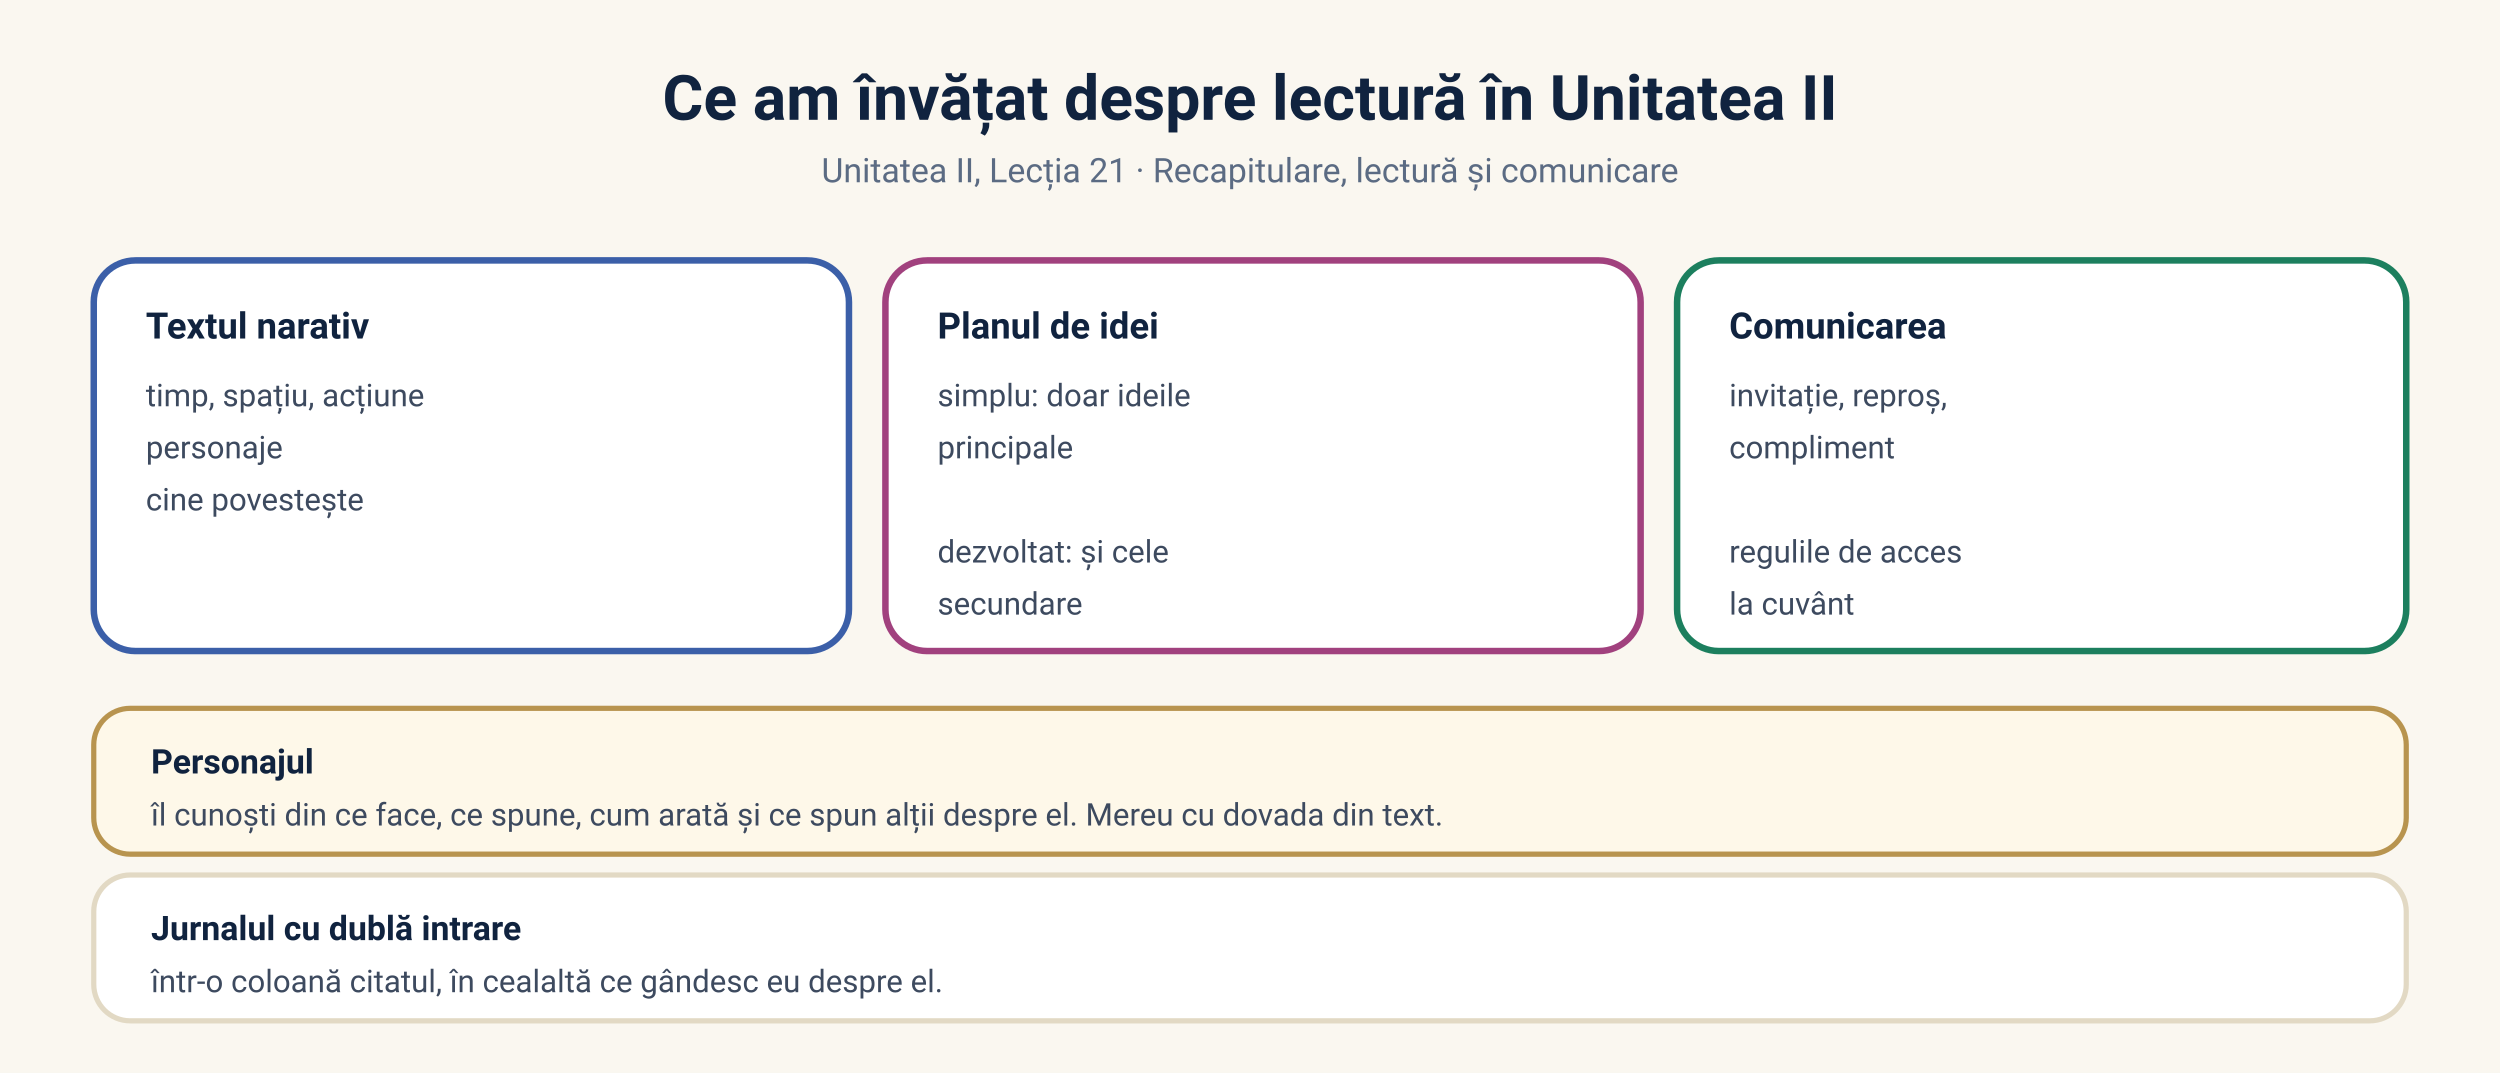
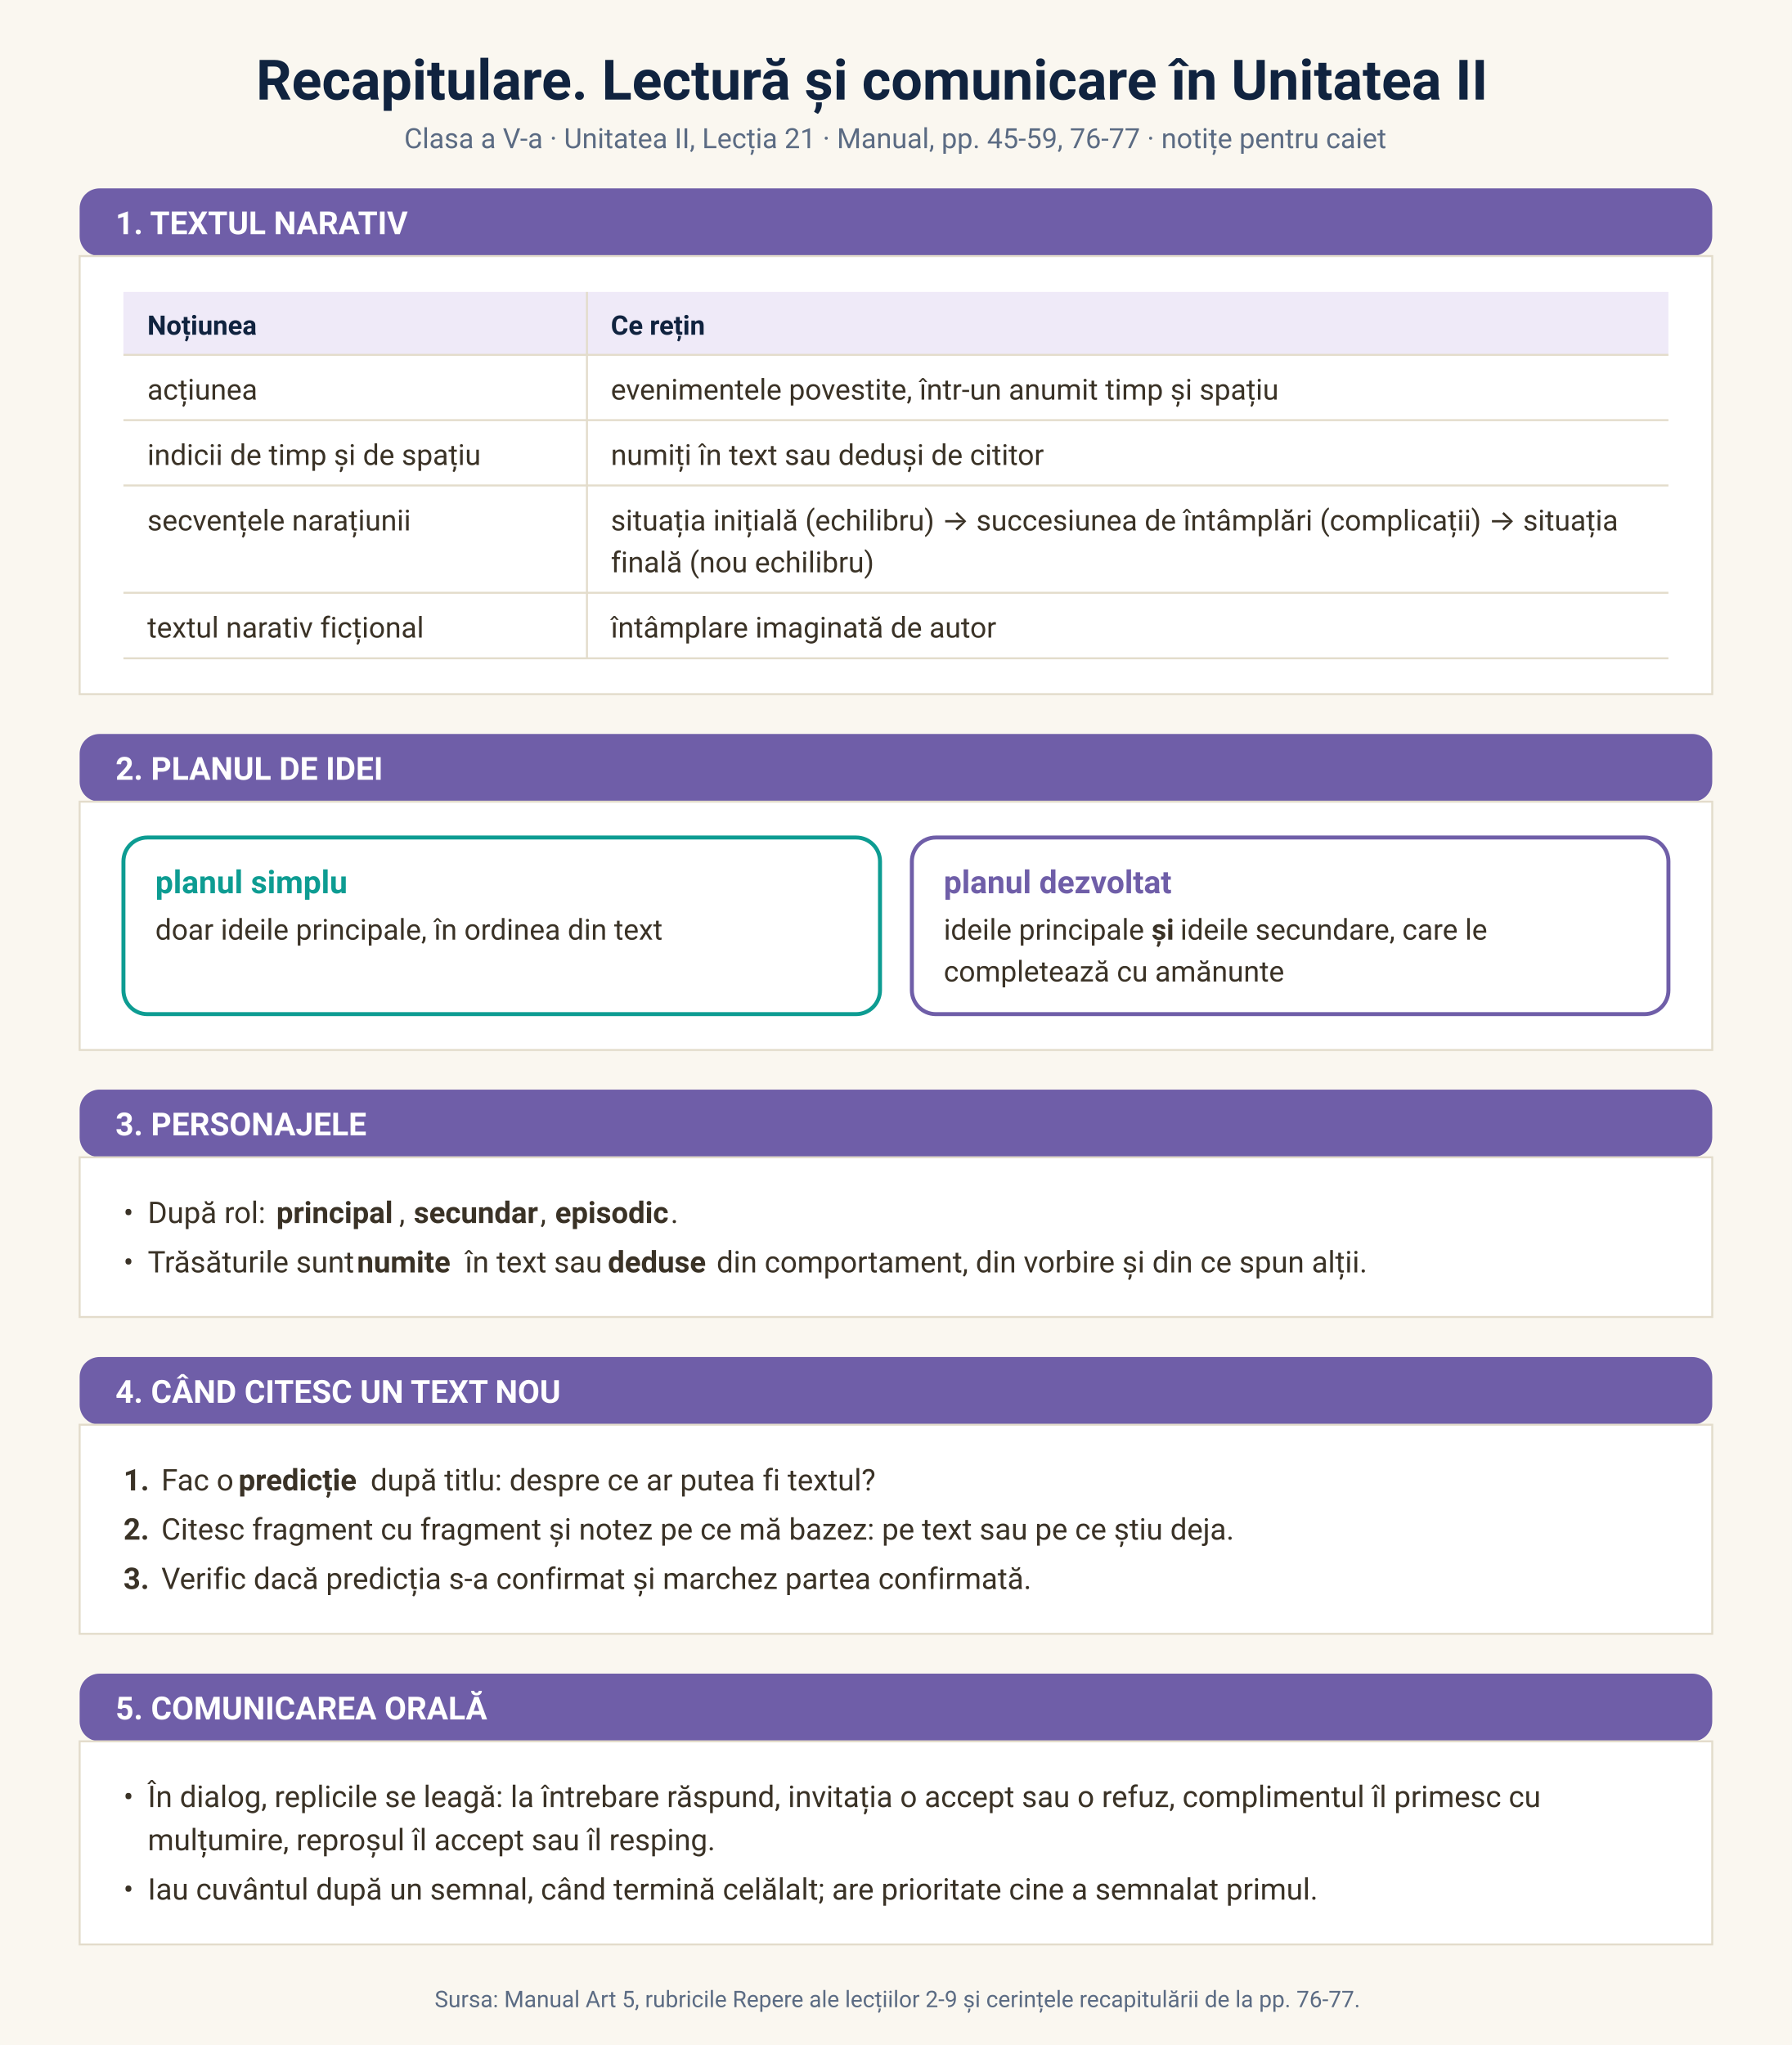
- <svg xmlns="http://www.w3.org/2000/svg" viewBox="0 0 960 412" font-family="'Segoe UI', 'Plus Jakarta Sans', -apple-system, Roboto, sans-serif">
-   <rect width="960" height="412" fill="#faf7f0" />
-   <text x="480" y="46" text-anchor="middle" font-size="24" font-weight="700" fill="#10233f">Ce am învățat despre lectură în Unitatea II</text>
-   <text x="480" y="70" text-anchor="middle" font-size="13" fill="#5b6b83">Unitatea II, Lecția 21 · Recapitulare, lectură și comunicare</text>
-   <rect x="36" y="100" width="290" height="150" rx="16" fill="#ffffff" stroke="#3b5fa8" stroke-width="2.5" />
-   <text x="56" y="130" font-size="14" font-weight="700" fill="#10233f">Textul narativ</text>
-   <text x="56" y="156" font-size="12" fill="#3d4a5f">timp, spațiu, acțiune</text>
-   <text x="56" y="176" font-size="12" fill="#3d4a5f">personaje</text>
-   <text x="56" y="196" font-size="12" fill="#3d4a5f">cine povestește</text>
-   <rect x="340" y="100" width="290" height="150" rx="16" fill="#ffffff" stroke="#a1417e" stroke-width="2.5" />
-   <text x="360" y="130" font-size="14" font-weight="700" fill="#10233f">Planul de idei</text>
-   <text x="360" y="156" font-size="12" fill="#3d4a5f">simplu: doar ideile</text>
-   <text x="360" y="176" font-size="12" fill="#3d4a5f">principale</text>
-   <text x="360" y="196" font-size="12" fill="#3d4a5f" />
-   <text x="360" y="216" font-size="12" fill="#3d4a5f">dezvoltat: și cele</text>
-   <text x="360" y="236" font-size="12" fill="#3d4a5f">secundare</text>
-   <rect x="644" y="100" width="280" height="150" rx="16" fill="#ffffff" stroke="#1c7f5e" stroke-width="2.5" />
-   <text x="664" y="130" font-size="14" font-weight="700" fill="#10233f">Comunicarea</text>
-   <text x="664" y="156" font-size="12" fill="#3d4a5f">invitație, reproș,</text>
-   <text x="664" y="176" font-size="12" fill="#3d4a5f">compliment</text>
-   <text x="664" y="196" font-size="12" fill="#3d4a5f" />
-   <text x="664" y="216" font-size="12" fill="#3d4a5f">regulile de acces</text>
-   <text x="664" y="236" font-size="12" fill="#3d4a5f">la cuvânt</text>
-   <rect x="36" y="272" width="888" height="56" rx="14" fill="#fef8e9" stroke="#b8944f" stroke-width="2" />
-   <text x="58" y="297" font-size="13" font-weight="700" fill="#10233f">Personajul</text>
-   <text x="58" y="317" font-size="12" fill="#3d4a5f">îl cunoști din ce face, ce spune, cum arată și ce spun alții despre el. Mereu cu dovada din text.</text>
-   <rect x="36" y="336" width="888" height="56" rx="14" fill="#ffffff" stroke="#e2d9c4" stroke-width="2" />
-   <text x="58" y="361" font-size="13" font-weight="700" fill="#10233f">Jurnalul cu dublă intrare</text>
-   <text x="58" y="381" font-size="12" fill="#3d4a5f">într-o coloană citatul, în cealaltă ce gândesc eu despre el.</text>
+ <svg xmlns="http://www.w3.org/2000/svg" viewBox="0 0 900 1027" font-family="'Segoe UI', 'Plus Jakarta Sans', -apple-system, Roboto, sans-serif">
+   <rect width="900" height="1027" fill="#faf7f0" />
+   <text x="128.6" y="50.0" font-size="28" fill="#10233f" font-weight="700" textLength="644.6" lengthAdjust="spacing">Recapitulare. Lectură și comunicare în Unitatea II</text>
+   <text x="203.0" y="74.4" font-size="14" fill="#5b6b83" textLength="494.1" lengthAdjust="spacing">Clasa a V-a · Unitatea II, Lecția 21 · Manual, pp. 45-59, 76-77 · notițe pentru caiet</text>
+   <rect x="40" y="94.6" width="820" height="34" rx="10" fill="#6f5ea8" />
+   <text x="58" y="117.6" font-size="16" font-weight="700" fill="#ffffff">1. TEXTUL NARATIV</text>
+   <rect x="40" y="128.6" width="820" height="220.0" fill="#ffffff" stroke="#e3dccb" />
+   <rect x="62.0" y="146.6" width="776.0" height="31.6" fill="#efeaf8" />
+   <text x="74.0" y="168.1" font-size="13.5" fill="#10233f" font-weight="700" textLength="59.0" lengthAdjust="spacing">Noțiunea</text>
+   <text x="306.8" y="168.1" font-size="13.5" fill="#10233f" font-weight="700" textLength="49.4" lengthAdjust="spacing">Ce rețin</text>
+   <line x1="62.0" y1="178.2" x2="838.0" y2="178.2" stroke="#e3dccb" />
+   <text x="74.0" y="200.7" font-size="14.5" fill="#3a3226" textLength="53.9" lengthAdjust="spacing">acțiunea</text>
+   <text x="306.8" y="200.7" font-size="14.5" fill="#3a3226" textLength="337.4" lengthAdjust="spacing">evenimentele povestite, într-un anumit timp și spațiu</text>
+   <line x1="62.0" y1="211.0" x2="838.0" y2="211.0" stroke="#e3dccb" />
+   <text x="74.0" y="233.5" font-size="14.5" fill="#3a3226" textLength="166.9" lengthAdjust="spacing">indicii de timp și de spațiu</text>
+   <text x="306.8" y="233.5" font-size="14.5" fill="#3a3226" textLength="217.6" lengthAdjust="spacing">numiți în text sau deduși de cititor</text>
+   <line x1="62.0" y1="243.8" x2="838.0" y2="243.8" stroke="#e3dccb" />
+   <text x="74.0" y="266.4" font-size="14.5" fill="#3a3226" textLength="130.5" lengthAdjust="spacing">secvențele narațiunii</text>
+   <text x="306.8" y="266.4" font-size="14.5" fill="#3a3226" textLength="492.3" lengthAdjust="spacing">situația inițială (echilibru) → succesiunea de întâmplări (complicații) → situația</text>
+   <text x="306.8" y="287.4" font-size="14.5" fill="#3a3226" textLength="130.9" lengthAdjust="spacing">finală (nou echilibru)</text>
+   <line x1="62.0" y1="297.7" x2="838.0" y2="297.7" stroke="#e3dccb" />
+   <text x="74.0" y="320.2" font-size="14.5" fill="#3a3226" textLength="137.9" lengthAdjust="spacing">textul narativ ficțional</text>
+   <text x="306.8" y="320.2" font-size="14.5" fill="#3a3226" textLength="194.0" lengthAdjust="spacing">întâmplare imaginată de autor</text>
+   <line x1="62.0" y1="330.6" x2="838.0" y2="330.6" stroke="#e3dccb" />
+   <line x1="294.8" y1="146.6" x2="294.8" y2="330.6" stroke="#e3dccb" />
+   <rect x="40" y="368.6" width="820" height="34" rx="10" fill="#6f5ea8" />
+   <text x="58" y="391.6" font-size="16" font-weight="700" fill="#ffffff">2. PLANUL DE IDEI</text>
+   <rect x="40" y="402.6" width="820" height="124.7" fill="#ffffff" stroke="#e3dccb" />
+   <rect x="62.0" y="420.6" width="380.0" height="88.7" rx="12" fill="#ffffff" stroke="#0d9c92" stroke-width="2" />
+   <text x="78.0" y="448.6" font-size="16" fill="#0d9c92" font-weight="700" textLength="101.9" lengthAdjust="spacing">planul simplu</text>
+   <text x="78.0" y="471.9" font-size="14.5" fill="#3a3226" textLength="257.8" lengthAdjust="spacing">doar ideile principale, în ordinea din text</text>
+   <rect x="458.0" y="420.6" width="380.0" height="88.7" rx="12" fill="#ffffff" stroke="#6f5ea8" stroke-width="2" />
+   <text x="474.0" y="448.6" font-size="16" fill="#6f5ea8" font-weight="700" textLength="121.8" lengthAdjust="spacing">planul dezvoltat</text>
+   <text x="474.0" y="471.9" font-size="14.5" fill="#3a3226" textLength="100.5" lengthAdjust="spacing">ideile principale</text>
+   <text x="578.4" y="471.9" font-size="14.5" fill="#3a3226" font-weight="700" textLength="10.4" lengthAdjust="spacing">și</text>
+   <text x="592.8" y="471.9" font-size="14.5" fill="#3a3226" textLength="152.1" lengthAdjust="spacing">ideile secundare, care le</text>
+   <text x="474.0" y="492.9" font-size="14.5" fill="#3a3226" textLength="168.3" lengthAdjust="spacing">completează cu amănunte</text>
+   <rect x="40" y="547.2" width="820" height="34" rx="10" fill="#6f5ea8" />
+   <text x="58" y="570.2" font-size="16" font-weight="700" fill="#ffffff">3. PERSONAJELE</text>
+   <rect x="40" y="581.2" width="820" height="80.2" fill="#ffffff" stroke="#e3dccb" />
+   <text x="62.0" y="614.2" font-size="15" fill="#3a3226">•</text>
+   <text x="74.2" y="614.2" font-size="15" fill="#3a3226" textLength="60.6" lengthAdjust="spacing">După rol:</text>
+   <text x="138.8" y="614.2" font-size="15" fill="#3a3226" font-weight="700" textLength="61.6" lengthAdjust="spacing">principal</text>
+   <text x="200.5" y="614.2" font-size="15" fill="#3a3226" textLength="3.3" lengthAdjust="spacing">,</text>
+   <text x="207.8" y="614.2" font-size="15" fill="#3a3226" font-weight="700" textLength="63.6" lengthAdjust="spacing">secundar</text>
+   <text x="271.4" y="614.2" font-size="15" fill="#3a3226" textLength="3.3" lengthAdjust="spacing">,</text>
+   <text x="278.8" y="614.2" font-size="15" fill="#3a3226" font-weight="700" textLength="58.0" lengthAdjust="spacing">episodic</text>
+   <text x="336.8" y="614.2" font-size="15" fill="#3a3226" textLength="3.3" lengthAdjust="spacing">.</text>
+   <text x="62.0" y="639.0" font-size="15" fill="#3a3226">•</text>
+   <text x="74.2" y="639.0" font-size="15" fill="#3a3226" textLength="101.1" lengthAdjust="spacing">Trăsăturile sunt</text>
+   <text x="179.3" y="639.0" font-size="15" fill="#3a3226" font-weight="700" textLength="50.2" lengthAdjust="spacing">numite</text>
+   <text x="233.6" y="639.0" font-size="15" fill="#3a3226" textLength="67.6" lengthAdjust="spacing">în text sau</text>
+   <text x="305.3" y="639.0" font-size="15" fill="#3a3226" font-weight="700" textLength="50.5" lengthAdjust="spacing">deduse</text>
+   <text x="359.9" y="639.0" font-size="15" fill="#3a3226" textLength="327.9" lengthAdjust="spacing">din comportament, din vorbire și din ce spun alții.</text>
+   <rect x="40" y="681.5" width="820" height="34" rx="10" fill="#6f5ea8" />
+   <text x="58" y="704.5" font-size="16" font-weight="700" fill="#ffffff">4. CÂND CITESC UN TEXT NOU</text>
+   <rect x="40" y="715.5" width="820" height="105.0" fill="#ffffff" stroke="#e3dccb" />
+   <text x="62.0" y="748.5" font-size="15" fill="#3a3226" font-weight="700">1.</text>
+   <text x="81.0" y="748.5" font-size="15" fill="#3a3226" textLength="34.8" lengthAdjust="spacing">Fac o</text>
+   <text x="119.8" y="748.5" font-size="15" fill="#3a3226" font-weight="700" textLength="62.2" lengthAdjust="spacing">predicție</text>
+   <text x="186.1" y="748.5" font-size="15" fill="#3a3226" textLength="253.9" lengthAdjust="spacing">după titlu: despre ce ar putea fi textul?</text>
+   <text x="62.0" y="773.2" font-size="15" fill="#3a3226" font-weight="700">2.</text>
+   <text x="81.0" y="773.2" font-size="15" fill="#3a3226" textLength="530.8" lengthAdjust="spacing">Citesc fragment cu fragment și notez pe ce mă bazez: pe text sau pe ce știu deja.</text>
+   <text x="62.0" y="798.0" font-size="15" fill="#3a3226" font-weight="700">3.</text>
+   <text x="81.0" y="798.0" font-size="15" fill="#3a3226" textLength="427.9" lengthAdjust="spacing">Verific dacă predicția s-a confirmat și marchez partea confirmată.</text>
+   <rect x="40" y="840.5" width="820" height="34" rx="10" fill="#6f5ea8" />
+   <text x="58" y="863.5" font-size="16" font-weight="700" fill="#ffffff">5. COMUNICAREA ORALĂ</text>
+   <rect x="40" y="874.5" width="820" height="102.0" fill="#ffffff" stroke="#e3dccb" />
+   <text x="62.0" y="907.5" font-size="15" fill="#3a3226">•</text>
+   <text x="74.2" y="907.5" font-size="15" fill="#3a3226" textLength="695.7" lengthAdjust="spacing">În dialog, replicile se leagă: la întrebare răspund, invitația o accept sau o refuz, complimentul îl primesc cu</text>
+   <text x="74.2" y="929.2" font-size="15" fill="#3a3226" textLength="282.9" lengthAdjust="spacing">mulțumire, reproșul îl accept sau îl resping.</text>
+   <text x="62.0" y="954.0" font-size="15" fill="#3a3226">•</text>
+   <text x="74.2" y="954.0" font-size="15" fill="#3a3226" textLength="583.9" lengthAdjust="spacing">Iau cuvântul după un semnal, când termină celălalt; are prioritate cine a semnalat primul.</text>
+   <text x="218.3" y="1008.0" font-size="11.5" fill="#5b6b83" textLength="463.4" lengthAdjust="spacing">Sursa: Manual Art 5, rubricile Repere ale lecțiilor 2-9 și cerințele recapitulării de la pp. 76-77.</text>
</svg>
